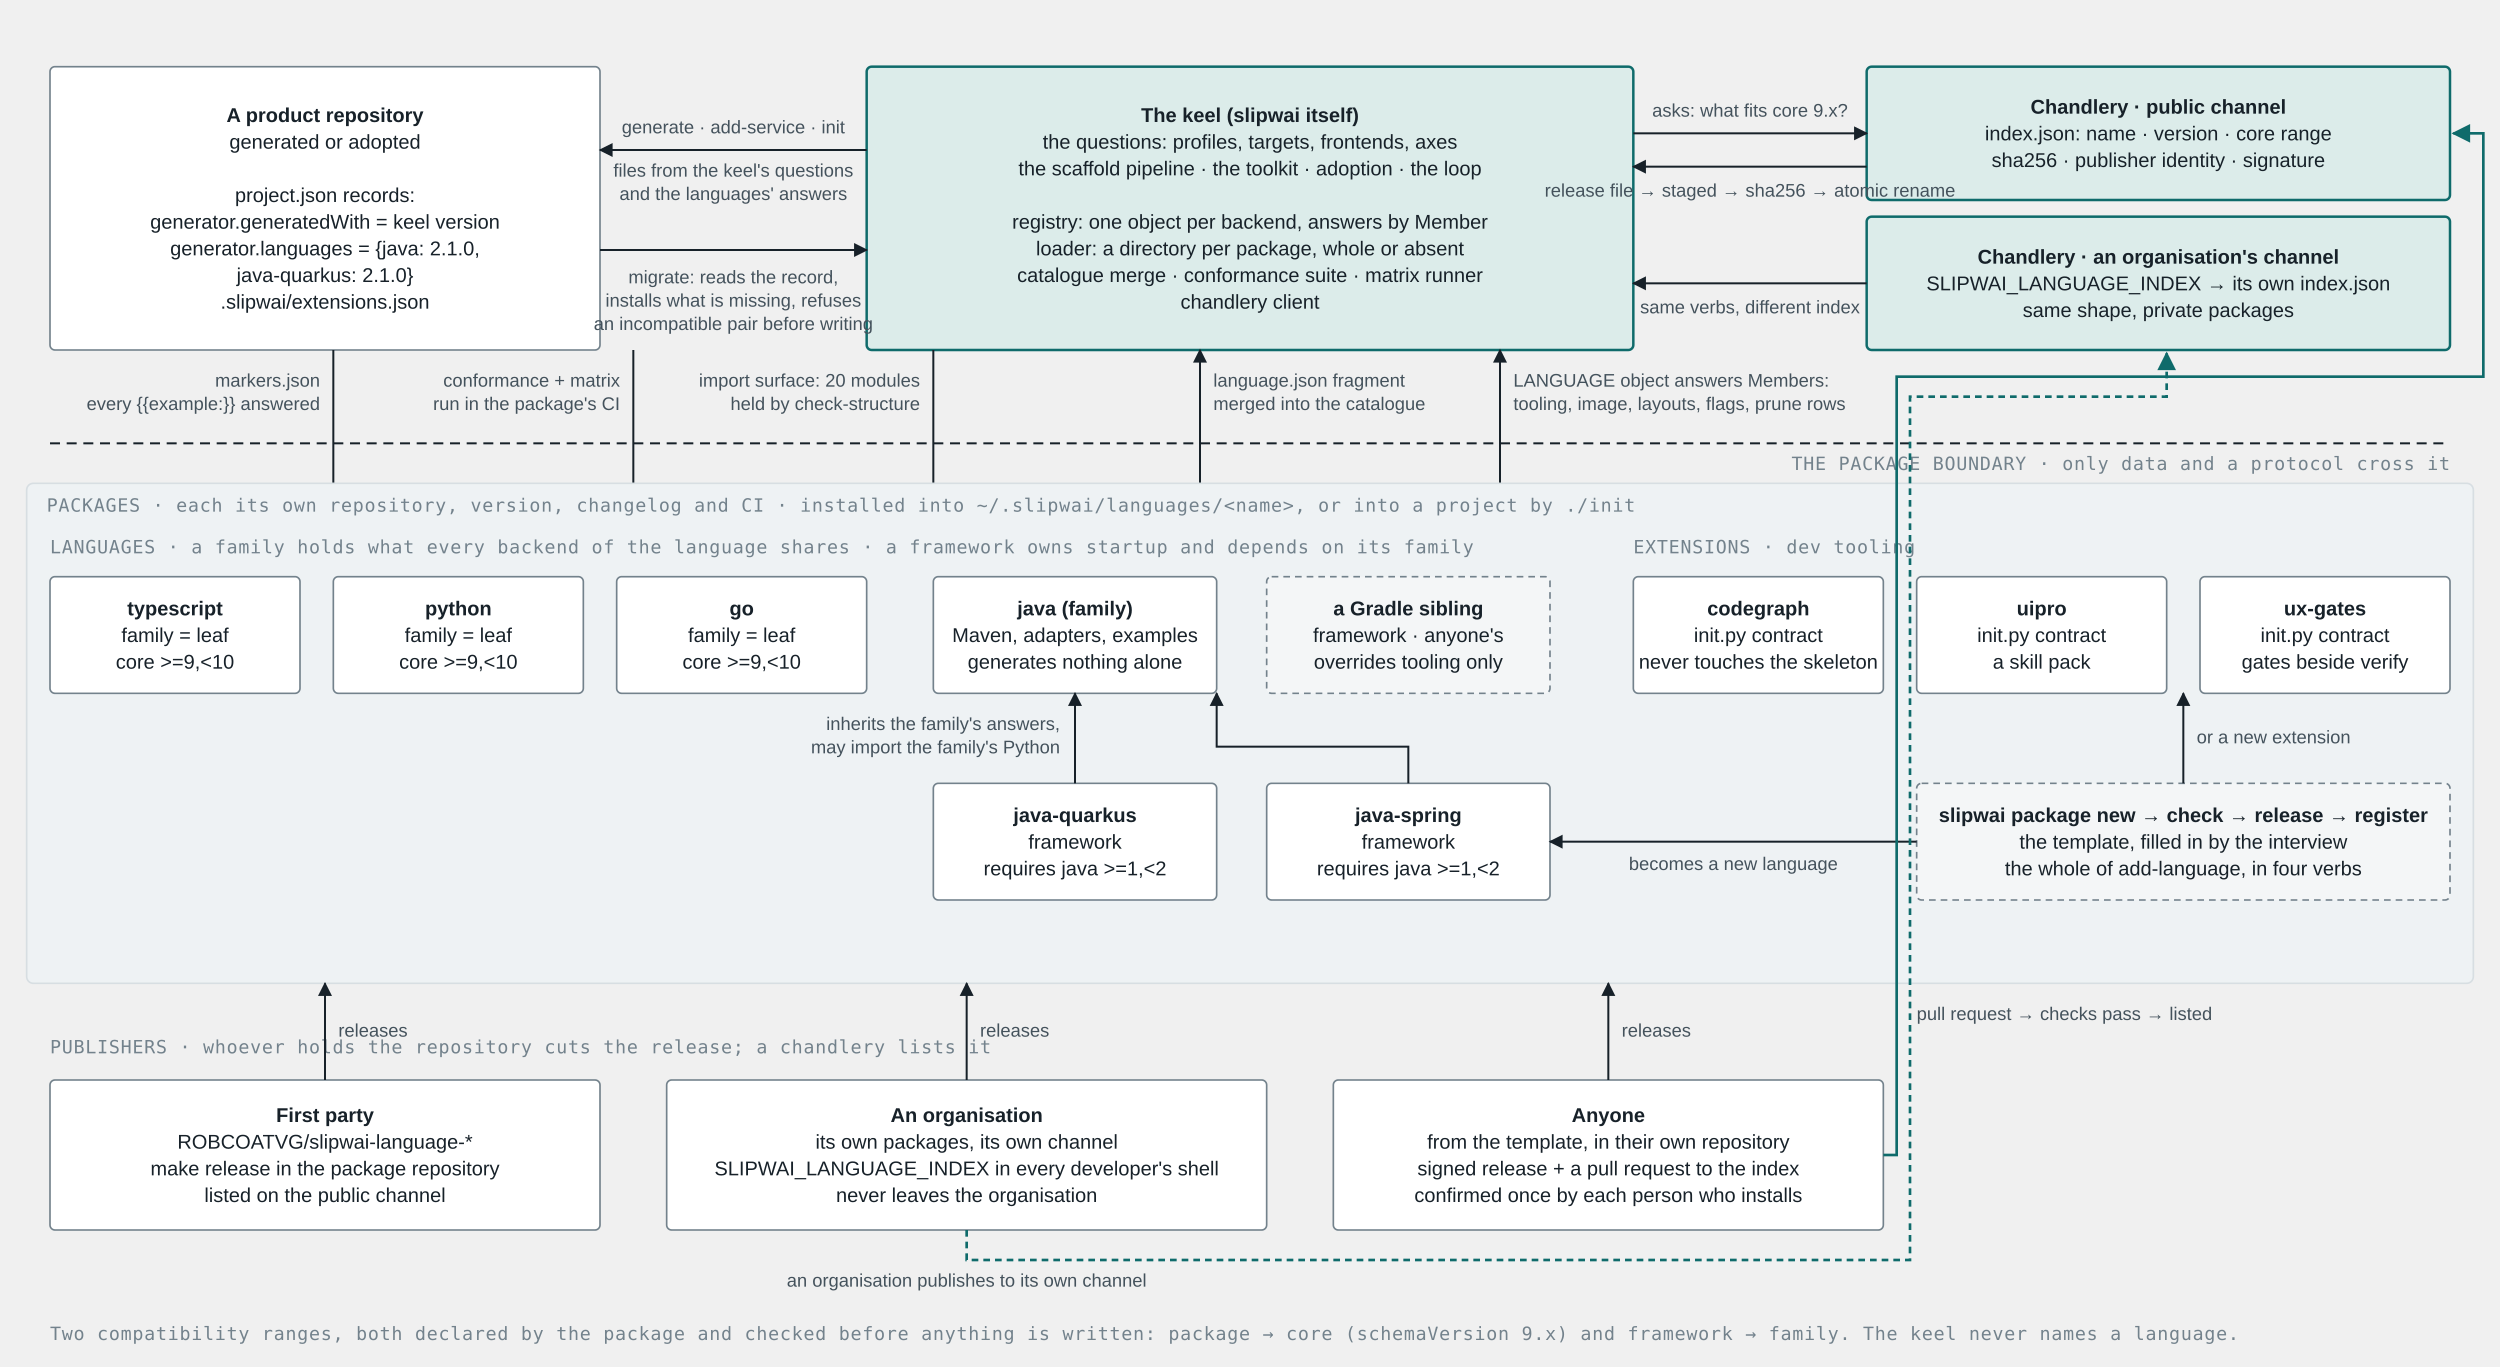
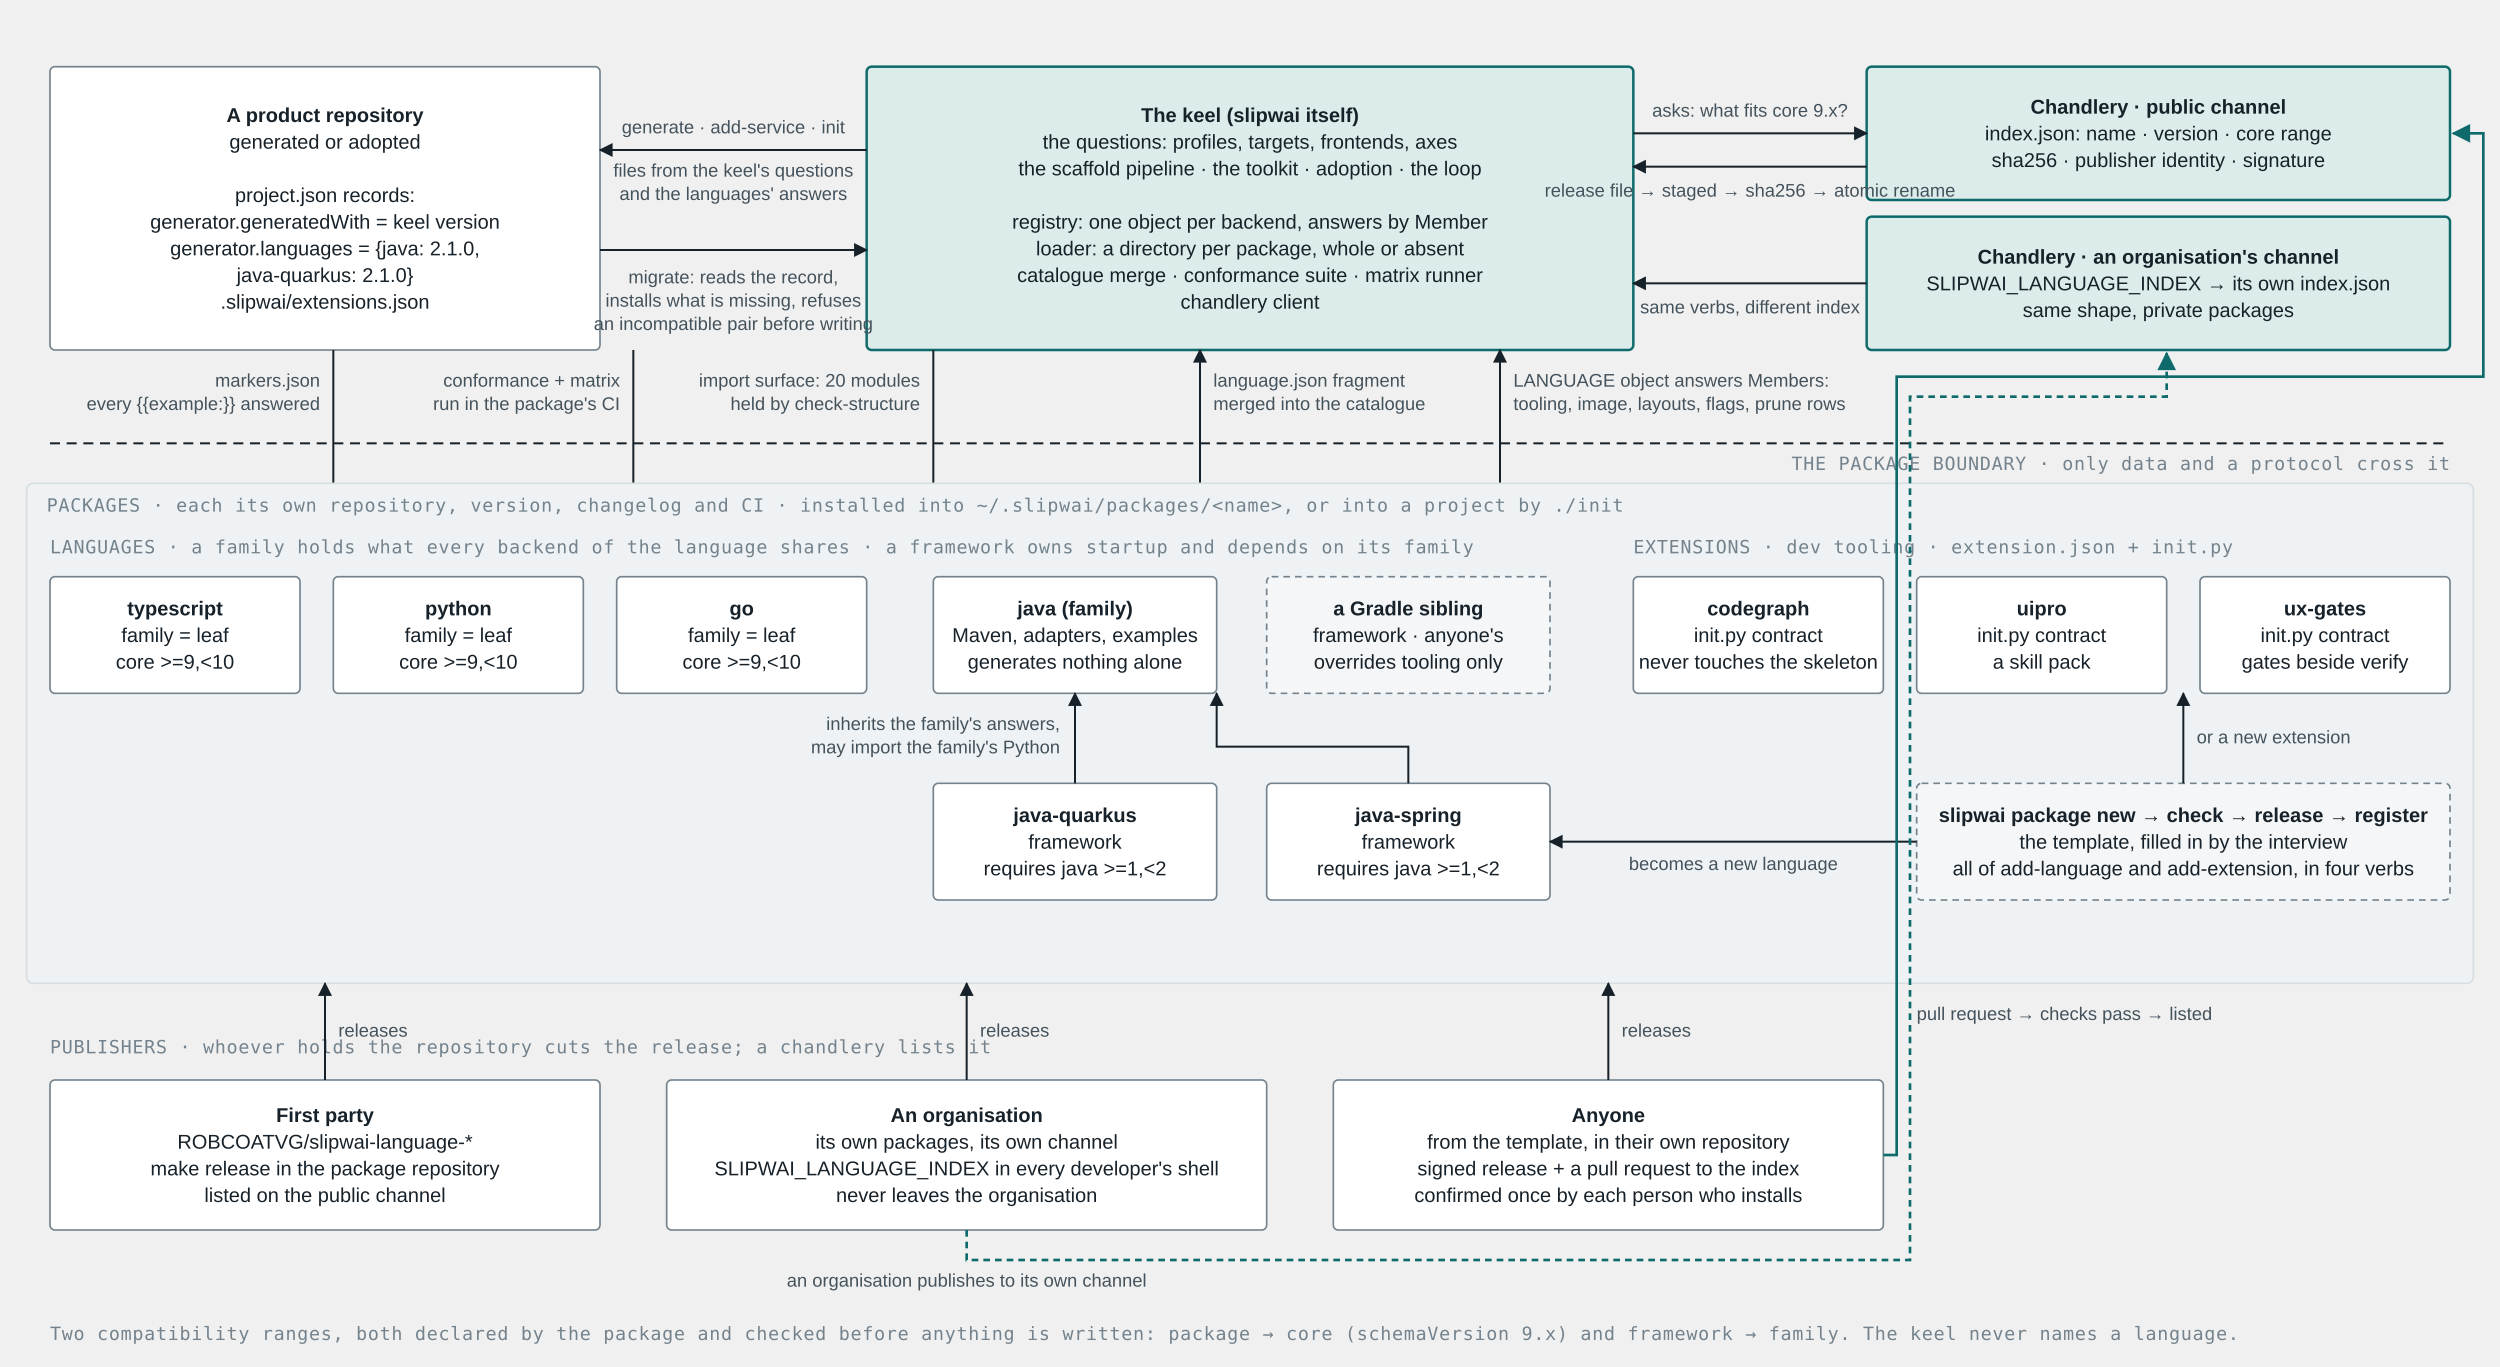
<svg xmlns="http://www.w3.org/2000/svg" viewBox="0 0 1500 820" role="img" aria-label="How language and extension packages, the chandlery, the keel and a product repository link: what crosses the package boundary and who publishes">
  <defs>
    <marker id="ah" viewBox="0 0 10 10" refX="9" refY="5" markerWidth="7" markerHeight="7" orient="auto-start-reverse">
      <path d="M0,0 L10,5 L0,10 z" fill="currentColor" />
    </marker>
    <marker id="ah-hl" viewBox="0 0 10 10" refX="9" refY="5" markerWidth="7" markerHeight="7" orient="auto-start-reverse">
      <path d="M0,0 L10,5 L0,10 z" class="ahhl" />
    </marker>
  </defs>
  <style>
svg{color:#172129;font-family:"IBM Plex Sans",system-ui,-apple-system,"Segoe UI",Arial,sans-serif}
.box{fill:#fff;stroke:#73828c;stroke-width:1}.box.hl{fill:#dcecea;stroke:#0f6b6b;stroke-width:1.5}.box.dash{stroke-dasharray:4 3;fill:#f4f6f7}
.band{fill:#eef2f4;stroke:#d7dee2}.bandt{fill:#73828c;font-family:"IBM Plex Mono",ui-monospace,Menlo,monospace;letter-spacing:.04em}
.bar{fill:#f1e9d2;stroke:#8a6d24}.trunk{fill:#dcecea;stroke:#0f6b6b;stroke-width:1.2}
text{fill:#172129}.lbl{fill:#44525c}.arr{stroke:#172129;stroke-width:1.2;fill:none}.arr.hl{stroke:#0f6b6b;stroke-width:1.6}.arr.dash{stroke-dasharray:4 3}
#ah path{fill:#172129}.ahhl{fill:#0f6b6b}
</style>
  <rect class="box " x="30" y="40" width="330" height="170" rx="3" />
  <text x="195.0" y="73.2" text-anchor="middle" font-size="12" font-weight="600">A product repository</text>
  <text x="195.0" y="89.2" text-anchor="middle" font-size="12">generated or adopted</text>
  <text x="195.0" y="105.2" text-anchor="middle" font-size="12" />
  <text x="195.0" y="121.2" text-anchor="middle" font-size="12">project.json records:</text>
  <text x="195.0" y="137.2" text-anchor="middle" font-size="12">generator.generatedWith = keel version</text>
  <text x="195.0" y="153.2" text-anchor="middle" font-size="12">generator.languages = {java: 2.1.0,</text>
  <text x="195.0" y="169.2" text-anchor="middle" font-size="12">  java-quarkus: 2.1.0}</text>
  <text x="195.0" y="185.2" text-anchor="middle" font-size="12">.slipwai/extensions.json</text>
  <rect class="box hl" x="520" y="40" width="460" height="170" rx="3" />
  <text x="750.0" y="73.2" text-anchor="middle" font-size="12" font-weight="600">The keel  (slipwai itself)</text>
  <text x="750.0" y="89.2" text-anchor="middle" font-size="12">the questions: profiles, targets, frontends, axes</text>
  <text x="750.0" y="105.2" text-anchor="middle" font-size="12">the scaffold pipeline · the toolkit · adoption · the loop</text>
  <text x="750.0" y="121.2" text-anchor="middle" font-size="12" />
  <text x="750.0" y="137.2" text-anchor="middle" font-size="12">registry: one object per backend, answers by Member</text>
  <text x="750.0" y="153.2" text-anchor="middle" font-size="12">loader: a directory per package, whole or absent</text>
  <text x="750.0" y="169.2" text-anchor="middle" font-size="12">catalogue merge · conformance suite · matrix runner</text>
  <text x="750.0" y="185.2" text-anchor="middle" font-size="12">chandlery client</text>
  <rect class="box hl" x="1120" y="40" width="350" height="80" rx="3" />
  <text x="1295.0" y="68.2" text-anchor="middle" font-size="12" font-weight="600">Chandlery · public channel</text>
  <text x="1295.0" y="84.2" text-anchor="middle" font-size="12">index.json: name · version · core range</text>
  <text x="1295.0" y="100.2" text-anchor="middle" font-size="12">sha256 · publisher identity · signature</text>
  <rect class="box hl" x="1120" y="130" width="350" height="80" rx="3" />
  <text x="1295.0" y="158.2" text-anchor="middle" font-size="12" font-weight="600">Chandlery · an organisation's channel</text>
  <text x="1295.0" y="174.2" text-anchor="middle" font-size="12">SLIPWAI_LANGUAGE_INDEX → its own index.json</text>
  <text x="1295.0" y="190.2" text-anchor="middle" font-size="12">same shape, private packages</text>
  <path class="arr " d="M 980,80 L 1120,80" marker-end="url(#ah)" />
  <text class="lbl" x="1050.0" y="70" text-anchor="middle" font-size="11">asks: what fits core 9.x?</text>
  <path class="arr " d="M 1120,100 L 980,100" marker-end="url(#ah)" />
  <text class="lbl" x="1050.0" y="118" text-anchor="middle" font-size="11">release file → staged → sha256 → atomic rename</text>
  <path class="arr " d="M 1120,170 L 980,170" marker-end="url(#ah)" />
  <text class="lbl" x="1050.0" y="188" text-anchor="middle" font-size="11">same verbs, different index</text>
  <path class="arr " d="M 520,90 L 360,90" marker-end="url(#ah)" />
  <text class="lbl" x="440.0" y="80" text-anchor="middle" font-size="11">generate · add-service · init</text>
  <text class="lbl" x="440" y="106" font-size="11" text-anchor="middle">files from the keel's questions</text>
  <text class="lbl" x="440" y="120" font-size="11" text-anchor="middle">and the languages' answers</text>
  <path class="arr " d="M 360,150 L 520,150" marker-end="url(#ah)" />
  <text class="lbl" x="440.0" y="170" text-anchor="middle" font-size="11">migrate: reads the record,</text>
  <text class="lbl" x="440" y="184" font-size="11" text-anchor="middle">installs what is missing, refuses</text>
  <text class="lbl" x="440" y="198" font-size="11" text-anchor="middle">an incompatible pair before writing</text>
  <line x1="30" y1="266" x2="1470" y2="266" stroke="currentColor" stroke-dasharray="6 4" stroke-width="1.2" />
  <text x="1470" y="282" font-size="11" class="bandt" text-anchor="end">THE PACKAGE BOUNDARY · only data and a protocol cross it</text>
  <path class="arr " d="M 560,210 L 560,300" marker-end="url(#ah)" />
  <text class="lbl" x="552" y="232" text-anchor="end" font-size="11">import surface: 20 modules</text>
  <text class="lbl" x="552" y="246" font-size="11" text-anchor="end">held by check-structure</text>
  <path class="arr " d="M 380,210 L 380,300" marker-end="url(#ah)" />
  <text class="lbl" x="372" y="232" text-anchor="end" font-size="11">conformance + matrix</text>
  <text class="lbl" x="372" y="246" font-size="11" text-anchor="end">run in the package's CI</text>
  <path class="arr " d="M 200,210 L 200,300" marker-end="url(#ah)" />
  <text class="lbl" x="192" y="232" text-anchor="end" font-size="11">markers.json</text>
  <text class="lbl" x="192" y="246" font-size="11" text-anchor="end">every {{example:}} answered</text>
  <path class="arr " d="M 720,300 L 720,210" marker-end="url(#ah)" />
  <text class="lbl" x="728" y="232" text-anchor="start" font-size="11">language.json fragment</text>
  <text class="lbl" x="728" y="246" font-size="11" text-anchor="start">merged into the catalogue</text>
  <path class="arr " d="M 900,300 L 900,210" marker-end="url(#ah)" />
  <text class="lbl" x="908" y="232" text-anchor="start" font-size="11">LANGUAGE object answers Members:</text>
  <text class="lbl" x="908" y="246" font-size="11" text-anchor="start">tooling, image, layouts, flags, prune rows</text>
  <rect class="band" x="16" y="290" width="1468" height="300" rx="4" />
-   <text class="bandt" x="28" y="307" font-size="11">PACKAGES · each its own repository, version, changelog and CI · installed into ~/.slipwai/languages/&lt;name&gt;, or into a project by ./init</text>
+   <text class="bandt" x="28" y="307" font-size="11">PACKAGES · each its own repository, version, changelog and CI · installed into ~/.slipwai/packages/&lt;name&gt;, or into a project by ./init</text>
  <text x="30" y="332" font-size="11" class="bandt">LANGUAGES · a family holds what every backend of the language shares · a framework owns startup and depends on its family</text>
  <rect class="box " x="30" y="346" width="150" height="70" rx="3" />
  <text x="105.0" y="369.2" text-anchor="middle" font-size="12" font-weight="600">typescript</text>
  <text x="105.0" y="385.2" text-anchor="middle" font-size="12">family = leaf</text>
  <text x="105.0" y="401.2" text-anchor="middle" font-size="12">core &gt;=9,&lt;10</text>
  <rect class="box " x="200" y="346" width="150" height="70" rx="3" />
  <text x="275.0" y="369.2" text-anchor="middle" font-size="12" font-weight="600">python</text>
  <text x="275.0" y="385.2" text-anchor="middle" font-size="12">family = leaf</text>
  <text x="275.0" y="401.2" text-anchor="middle" font-size="12">core &gt;=9,&lt;10</text>
  <rect class="box " x="370" y="346" width="150" height="70" rx="3" />
  <text x="445.0" y="369.2" text-anchor="middle" font-size="12" font-weight="600">go</text>
  <text x="445.0" y="385.2" text-anchor="middle" font-size="12">family = leaf</text>
  <text x="445.0" y="401.2" text-anchor="middle" font-size="12">core &gt;=9,&lt;10</text>
  <rect class="box " x="560" y="346" width="170" height="70" rx="3" />
  <text x="645.0" y="369.2" text-anchor="middle" font-size="12" font-weight="600">java  (family)</text>
  <text x="645.0" y="385.2" text-anchor="middle" font-size="12">Maven, adapters, examples</text>
  <text x="645.0" y="401.2" text-anchor="middle" font-size="12">generates nothing alone</text>
  <rect class="box " x="560" y="470" width="170" height="70" rx="3" />
  <text x="645.0" y="493.2" text-anchor="middle" font-size="12" font-weight="600">java-quarkus</text>
  <text x="645.0" y="509.2" text-anchor="middle" font-size="12">framework</text>
  <text x="645.0" y="525.2" text-anchor="middle" font-size="12">requires java &gt;=1,&lt;2</text>
  <rect class="box " x="760" y="470" width="170" height="70" rx="3" />
  <text x="845.0" y="493.2" text-anchor="middle" font-size="12" font-weight="600">java-spring</text>
  <text x="845.0" y="509.2" text-anchor="middle" font-size="12">framework</text>
  <text x="845.0" y="525.2" text-anchor="middle" font-size="12">requires java &gt;=1,&lt;2</text>
  <path class="arr " d="M 645,470 L 645,416" marker-end="url(#ah)" />
  <text class="lbl" x="636" y="438" text-anchor="end" font-size="11">inherits the family's answers,</text>
  <text class="lbl" x="636" y="452" font-size="11" text-anchor="end">may import the family's Python</text>
  <path class="arr " d="M 845,470 L 845,448 L 730,448 L 730,416" marker-end="url(#ah)" />
  <rect class="box dash" x="760" y="346" width="170" height="70" rx="3" />
  <text x="845.0" y="369.2" text-anchor="middle" font-size="12" font-weight="600">a Gradle sibling</text>
  <text x="845.0" y="385.2" text-anchor="middle" font-size="12">framework · anyone's</text>
  <text x="845.0" y="401.2" text-anchor="middle" font-size="12">overrides tooling only</text>
-   <text x="980" y="332" font-size="11" class="bandt">EXTENSIONS · dev tooling</text>
+   <text x="980" y="332" font-size="11" class="bandt">EXTENSIONS · dev tooling · extension.json + init.py</text>
  <rect class="box " x="980" y="346" width="150" height="70" rx="3" />
  <text x="1055.0" y="369.2" text-anchor="middle" font-size="12" font-weight="600">codegraph</text>
  <text x="1055.0" y="385.2" text-anchor="middle" font-size="12">init.py contract</text>
  <text x="1055.0" y="401.2" text-anchor="middle" font-size="12">never touches the skeleton</text>
  <rect class="box " x="1150" y="346" width="150" height="70" rx="3" />
  <text x="1225.0" y="369.2" text-anchor="middle" font-size="12" font-weight="600">uipro</text>
  <text x="1225.0" y="385.2" text-anchor="middle" font-size="12">init.py contract</text>
  <text x="1225.0" y="401.2" text-anchor="middle" font-size="12">a skill pack</text>
  <rect class="box " x="1320" y="346" width="150" height="70" rx="3" />
  <text x="1395.0" y="369.2" text-anchor="middle" font-size="12" font-weight="600">ux-gates</text>
  <text x="1395.0" y="385.2" text-anchor="middle" font-size="12">init.py contract</text>
  <text x="1395.0" y="401.2" text-anchor="middle" font-size="12">gates beside verify</text>
  <rect class="box dash" x="1150" y="470" width="320" height="70" rx="3" />
  <text x="1310.0" y="493.2" text-anchor="middle" font-size="12" font-weight="600">slipwai package new → check → release → register</text>
  <text x="1310.0" y="509.2" text-anchor="middle" font-size="12">the template, filled in by the interview</text>
-   <text x="1310.0" y="525.2" text-anchor="middle" font-size="12">the whole of add-language, in four verbs</text>
+   <text x="1310.0" y="525.2" text-anchor="middle" font-size="12">all of add-language and add-extension, in four verbs</text>
  <path class="arr " d="M 1150,505 L 930,505" marker-end="url(#ah)" />
  <text class="lbl" x="1040.0" y="522" text-anchor="middle" font-size="11">becomes a new language</text>
  <path class="arr " d="M 1310,470 L 1310,416" marker-end="url(#ah)" />
  <text class="lbl" x="1318" y="446" text-anchor="start" font-size="11">or a new extension</text>
  <text x="30" y="632" font-size="11" class="bandt">PUBLISHERS · whoever holds the repository cuts the release; a chandlery lists it</text>
  <rect class="box " x="30" y="648" width="330" height="90" rx="3" />
  <text x="195.0" y="673.2" text-anchor="middle" font-size="12" font-weight="600">First party</text>
  <text x="195.0" y="689.2" text-anchor="middle" font-size="12">ROBCOATVG/slipwai-language-*</text>
  <text x="195.0" y="705.2" text-anchor="middle" font-size="12">make release in the package repository</text>
  <text x="195.0" y="721.2" text-anchor="middle" font-size="12">listed on the public channel</text>
  <rect class="box " x="400" y="648" width="360" height="90" rx="3" />
  <text x="580.0" y="673.2" text-anchor="middle" font-size="12" font-weight="600">An organisation</text>
  <text x="580.0" y="689.2" text-anchor="middle" font-size="12">its own packages, its own channel</text>
  <text x="580.0" y="705.2" text-anchor="middle" font-size="12">SLIPWAI_LANGUAGE_INDEX in every developer's shell</text>
  <text x="580.0" y="721.2" text-anchor="middle" font-size="12">never leaves the organisation</text>
  <rect class="box " x="800" y="648" width="330" height="90" rx="3" />
  <text x="965.0" y="673.2" text-anchor="middle" font-size="12" font-weight="600">Anyone</text>
  <text x="965.0" y="689.2" text-anchor="middle" font-size="12">from the template, in their own repository</text>
  <text x="965.0" y="705.2" text-anchor="middle" font-size="12">signed release + a pull request to the index</text>
  <text x="965.0" y="721.2" text-anchor="middle" font-size="12">confirmed once by each person who installs</text>
  <path class="arr " d="M 195,648 L 195,590" marker-end="url(#ah)" />
  <text class="lbl" x="203" y="622" text-anchor="start" font-size="11">releases</text>
  <path class="arr " d="M 580,648 L 580,590" marker-end="url(#ah)" />
  <text class="lbl" x="588" y="622" text-anchor="start" font-size="11">releases</text>
  <path class="arr " d="M 965,648 L 965,590" marker-end="url(#ah)" />
  <text class="lbl" x="973" y="622" text-anchor="start" font-size="11">releases</text>
  <path class="arr hl " d="M 1130,693 L 1138,693 L 1138,226 L 1490,226 L 1490,80 L 1472,80" marker-end="url(#ah-hl)" />
  <text class="lbl" x="1150" y="612" text-anchor="start" font-size="11">pull request → checks pass → listed</text>
  <path class="arr hl dash" d="M 580,738 L 580,756 L 1146,756 L 1146,238 L 1300,238 L 1300,212" marker-end="url(#ah-hl)" />
  <text class="lbl" x="580" y="772" font-size="11" text-anchor="middle">an organisation publishes to its own channel</text>
  <text x="30" y="804" font-size="11" class="bandt">Two compatibility ranges, both declared by the package and checked before anything is written: package → core (schemaVersion 9.x) and framework → family. The keel never names a language.</text>
</svg>
